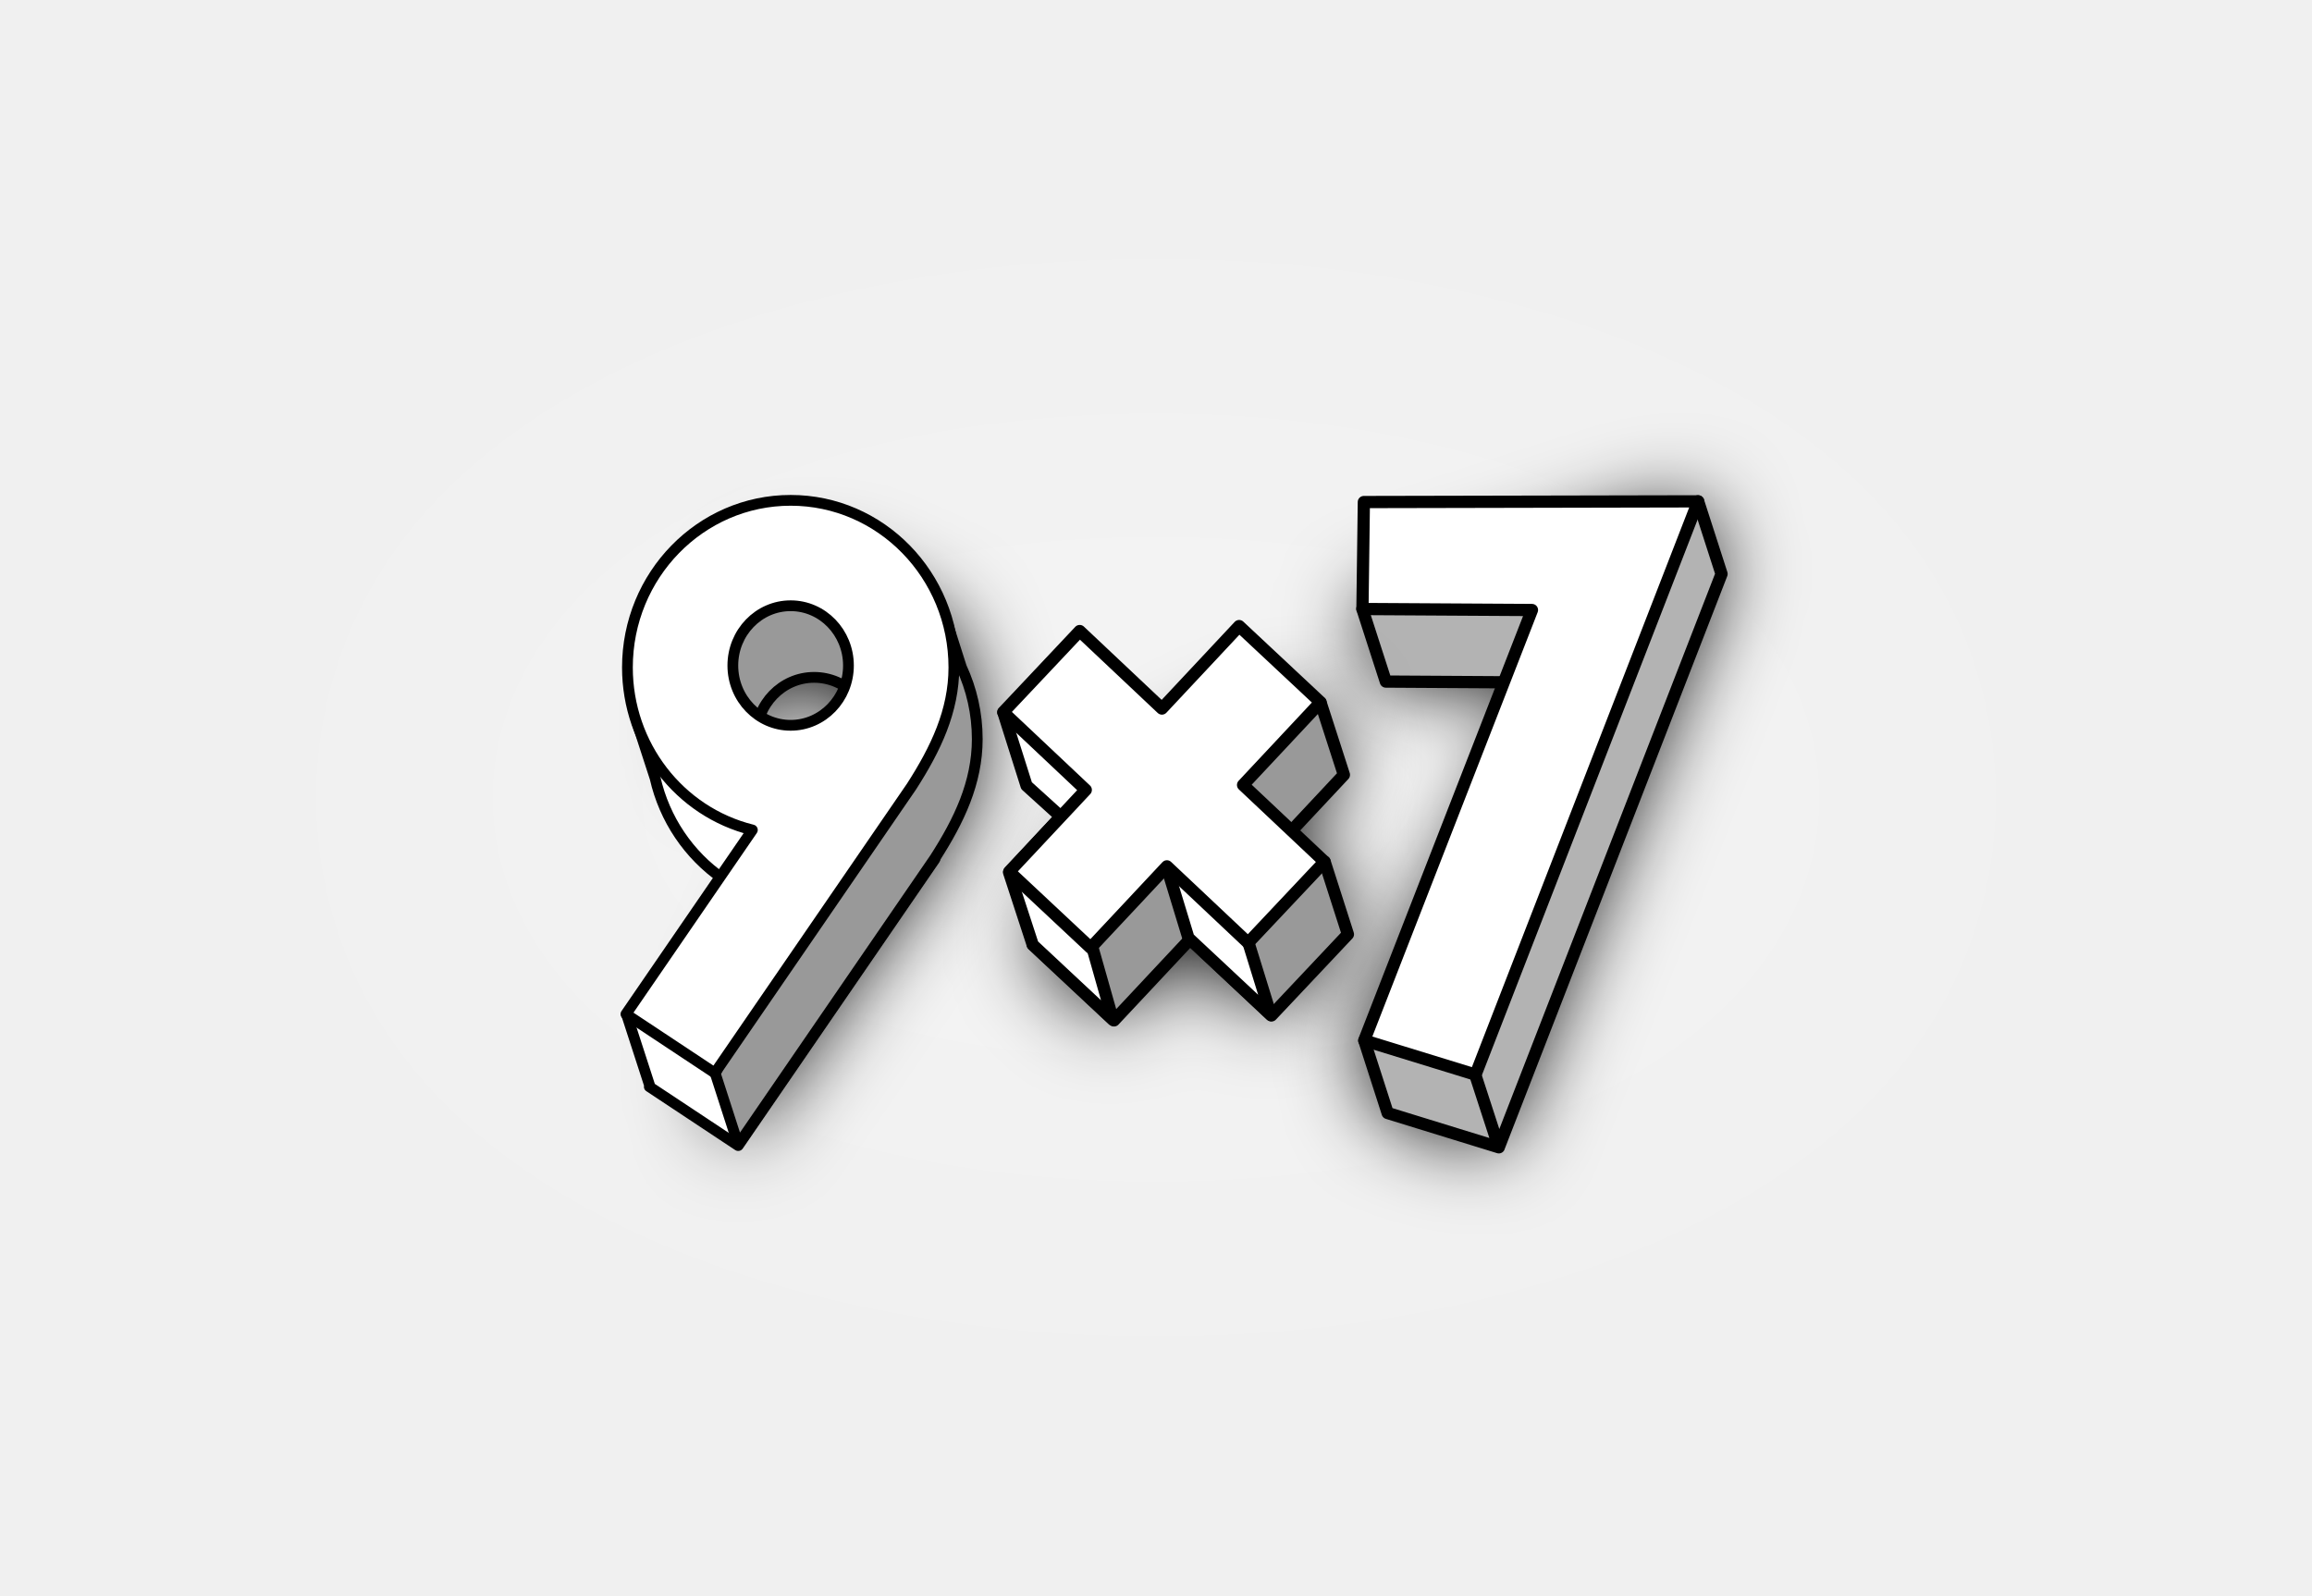
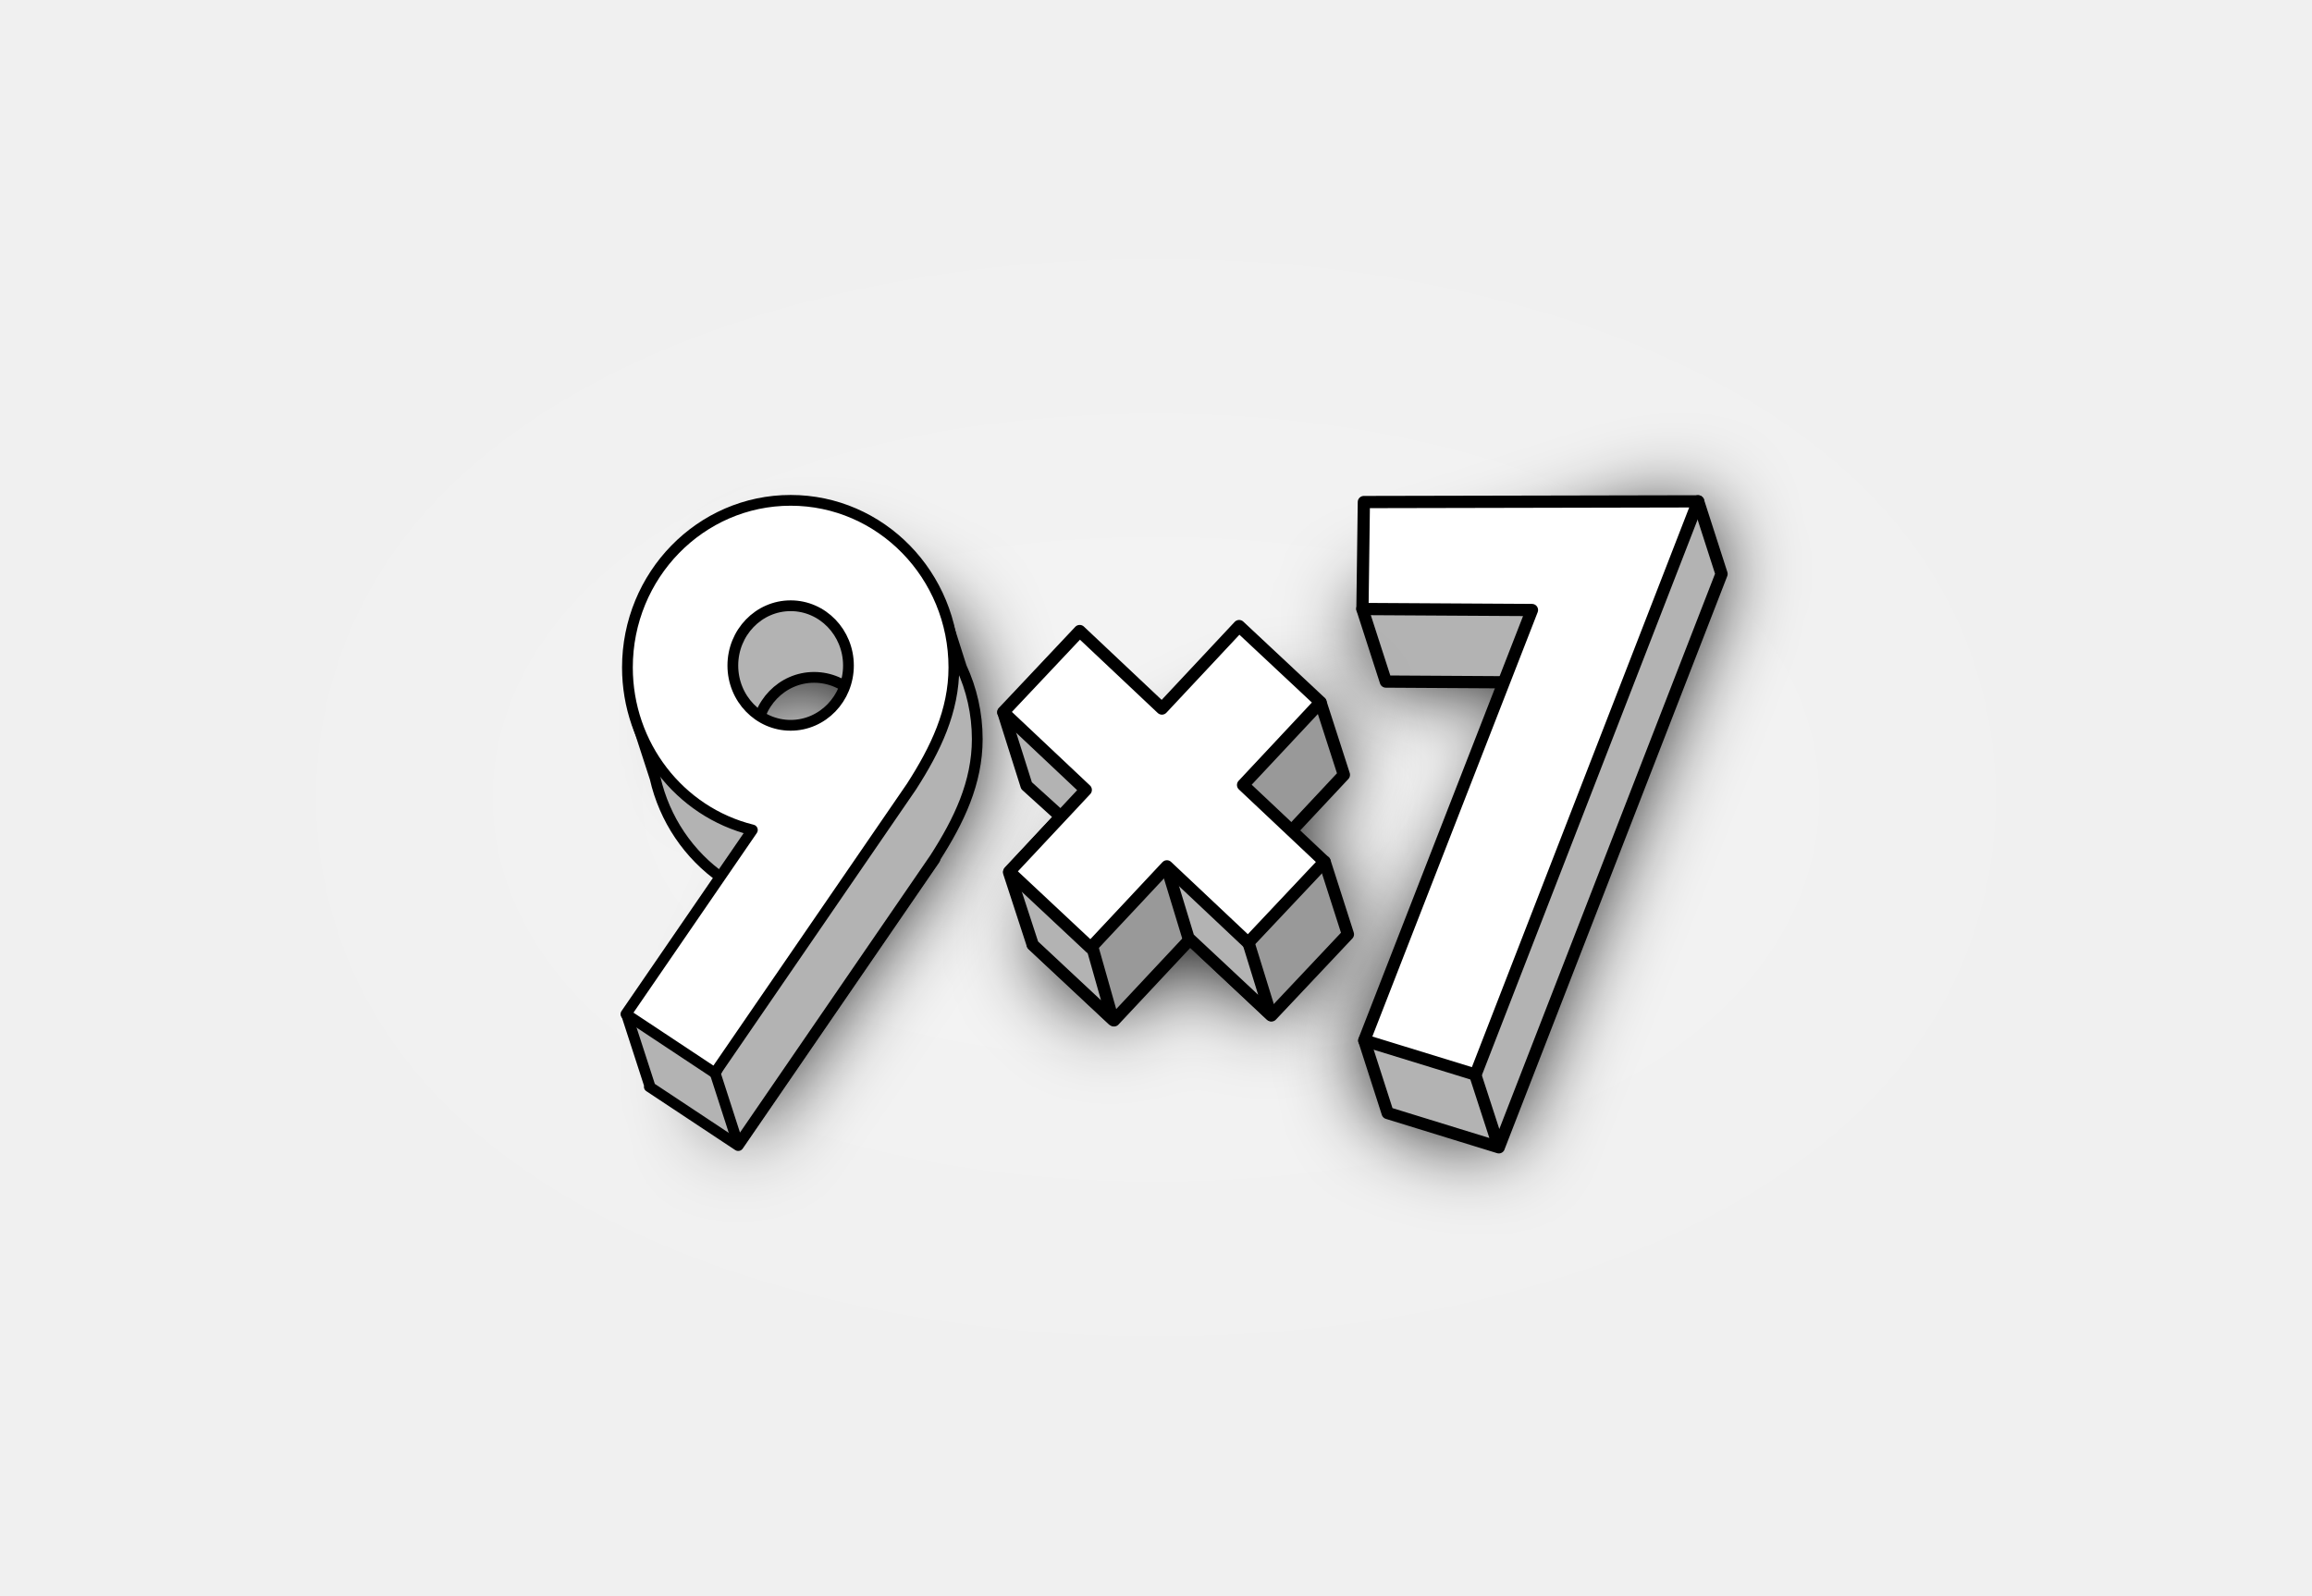
<svg xmlns="http://www.w3.org/2000/svg" width="778.855" height="537.453" viewBox="0 0 206.072 142.201" version="1.1" id="svg5">
  <defs id="defs2">
    <linearGradient id="linearGradient2905">
      <stop style="stop-color:#7f7336;stop-opacity:1;" offset="0" id="stop2903" />
    </linearGradient>
    <filter style="color-interpolation-filters:sRGB" id="filter14816" x="-0.313" y="-0.31" width="1.626" height="1.621">
      <feGaussianBlur stdDeviation="3.664" id="feGaussianBlur14818" />
    </filter>
    <filter style="color-interpolation-filters:sRGB" id="filter14820" x="-0.377" y="-0.172" width="1.753" height="1.345">
      <feGaussianBlur stdDeviation="3.664" id="feGaussianBlur14822" />
    </filter>
    <filter style="color-interpolation-filters:sRGB" id="filter14824" x="-0.275" y="-0.153" width="1.549" height="1.305">
      <feGaussianBlur stdDeviation="3.664" id="feGaussianBlur14826" />
    </filter>
    <filter style="color-interpolation-filters:sRGB" id="filter14840" x="0" y="0" width="1" height="1">
      <feTurbulence type="fractalNoise" numOctaves="3" baseFrequency="1" seed="0" result="result0" id="feTurbulence14830" />
      <feColorMatrix result="result4" values="0" type="saturate" id="feColorMatrix14832" />
      <feComposite in="SourceGraphic" in2="result4" operator="arithmetic" k1="1.25" k2="0.5" k3="0.5" result="result2" id="feComposite14834" k4="0" />
      <feBlend result="result5" mode="normal" in="result2" in2="SourceGraphic" id="feBlend14836" />
      <feComposite in="result5" in2="SourceGraphic" operator="in" result="result3" id="feComposite14838" />
    </filter>
    <filter style="color-interpolation-filters:sRGB" id="filter14840-5" x="0" y="0" width="1" height="1">
      <feTurbulence type="fractalNoise" numOctaves="3" baseFrequency="1" seed="0" result="result0" id="feTurbulence14830-7" />
      <feColorMatrix result="result4" values="0" type="saturate" id="feColorMatrix14832-4" />
      <feComposite in="SourceGraphic" in2="result4" operator="arithmetic" k1="1.25" k2="0.5" k3="0.5" result="result2" id="feComposite14834-5" k4="0" />
      <feBlend result="result5" mode="normal" in="result2" in2="SourceGraphic" id="feBlend14836-1" />
      <feComposite in="result5" in2="SourceGraphic" operator="in" result="result3" id="feComposite14838-7" />
    </filter>
    <filter style="color-interpolation-filters:sRGB" id="filter21985" x="-0.334" y="-0.693" width="1.669" height="2.385">
      <feGaussianBlur stdDeviation="17.206" id="feGaussianBlur21987" />
    </filter>
  </defs>
  <g id="layer1" transform="translate(-3.378656,-21.66915)">
    <ellipse style="opacity:0.268;fill:#ffffff;fill-opacity:1;fill-rule:nonzero;stroke:none;stroke-width:1.09;stroke-linecap:square;stroke-linejoin:round;stroke-opacity:1;filter:url(#filter21985)" id="path21983" cx="106.415" cy="92.77" rx="61.742" ry="29.806" />
    <path style="fill:#000000;fill-opacity:1;fill-rule:nonzero;stroke:none;stroke-width:1.09;stroke-linecap:square;stroke-linejoin:round;stroke-opacity:1;filter:url(#filter14824)" d="m 126.826,120.83 9.91,3.056 -2.122,-6.528 2.119,6.523 19.852,-51.107 -2.083,-6.467 -29.931,9.579 2.094,6.484 15.109,0.089 -17.024,31.919 z" id="path6206-0" />
    <path style="opacity:1;fill:#b3b3b3;fill-opacity:1;fill-rule:nonzero;stroke:#000000;stroke-width:1.09;stroke-linecap:square;stroke-linejoin:round;stroke-opacity:1" d="m 127.062,120.887 9.91,3.056 -2.122,-6.528 2.119,6.523 19.852,-51.107 -2.083,-6.467 -29.931,9.579 2.094,6.484 15.109,0.089 -17.024,31.919 z" id="path6206" />
    <path id="rect3280-8-1-7" style="fill:#000000;fill-opacity:1;fill-rule:nonzero;stroke:none;stroke-width:0.959;stroke-linecap:square;stroke-linejoin:round;stroke-opacity:1;filter:url(#filter14820)" d="m 66.899,117.315 2.043,6.332 17.529,-25.534 c 2.158,-3.357 3.773,-6.729 3.776,-10.612 4e-5,-2.299 -0.509,-4.477 -1.416,-6.421 l -1.4,-4.398 c -4.848,-0.542 -6.72,-4.008 -11.732,-4.084 -8.035,-4e-5 -8.464,13.524 -8.464,13.524 -0.298,6.41 3.361,5.641 3.312,1.202 2.4e-5,-2.943 2.307,-5.329 5.152,-5.329 2.845,-6.6e-5 5.174,2.331 5.174,5.274 -4.596,10.029 -9.306,20.04 -13.974,30.047 z" />
-     <path id="rect3280" style="opacity:1;fill:#ffffff;fill-opacity:1;fill-rule:nonzero;stroke:#000000;stroke-width:0.96;stroke-linecap:square;stroke-linejoin:round;stroke-opacity:1" d="m 98.386,38.455 4.066,3.184 c 2.77,2.6 6.37,4.063 10.041,4.133 l -0.19,14.841 5.301,4.158 1.6e-4,0.075 9.505,-0.012 8e-5,-30.972 c -3.112,-9.255 -19.011,5.134 -28.723,4.593 z" transform="matrix(0.8329266,0.5533836,-0.5659628,0.8244308,0,0)" />
+     <path id="rect3280" style="opacity:1;fill:#b3b3b3;fill-opacity:1;fill-rule:nonzero;stroke:#000000;stroke-width:0.96;stroke-linecap:square;stroke-linejoin:round;stroke-opacity:1" d="m 98.386,38.455 4.066,3.184 c 2.77,2.6 6.37,4.063 10.041,4.133 l -0.19,14.841 5.301,4.158 1.6e-4,0.075 9.505,-0.012 8e-5,-30.972 c -3.112,-9.255 -19.011,5.134 -28.723,4.593 z" transform="matrix(0.8329266,0.5533836,-0.5659628,0.8244308,0,0)" />
    <path id="rect12026-8" style="fill:#000000;fill-opacity:1;fill-rule:nonzero;stroke:none;stroke-width:1.09;stroke-linecap:square;stroke-linejoin:round;stroke-opacity:1;filter:url(#filter14816)" d="M 120.851,84.249 C 97.302,92.967 105.481,94.781 95.182,105.784 l 7.253,6.79 6.798,-7.262 7.236,6.819 6.814,-7.231 -2.075,-6.474 -5.185,-0.368 6.903,-7.375 z" />
-     <path id="rect3280-8-1" style="fill:#999999;fill-opacity:1;fill-rule:nonzero;stroke:#000000;stroke-width:0.959;stroke-linecap:square;stroke-linejoin:round;stroke-opacity:1" d="m 67.135,117.372 2.043,6.332 17.529,-25.534 c 2.158,-3.357 3.773,-6.729 3.776,-10.612 3.9e-5,-2.299 -0.509,-4.477 -1.416,-6.421 L 87.666,76.738 C 82.819,76.196 80.947,72.731 75.935,72.654 c -8.035,-4e-5 -8.464,13.524 -8.464,13.524 -0.298,6.41 3.361,5.641 3.312,1.202 2.4e-5,-2.943 2.307,-5.329 5.152,-5.329 2.845,-6.6e-5 5.174,2.331 5.174,5.274 -4.596,10.029 -9.306,20.04 -13.974,30.047 z" />
+     <path id="rect3280-8-1" style="fill:#b3b3b3;fill-opacity:1;fill-rule:nonzero;stroke:#000000;stroke-width:0.959;stroke-linecap:square;stroke-linejoin:round;stroke-opacity:1" d="m 67.135,117.372 2.043,6.332 17.529,-25.534 c 2.158,-3.357 3.773,-6.729 3.776,-10.612 3.9e-5,-2.299 -0.509,-4.477 -1.416,-6.421 L 87.666,76.738 C 82.819,76.196 80.947,72.731 75.935,72.654 c -8.035,-4e-5 -8.464,13.524 -8.464,13.524 -0.298,6.41 3.361,5.641 3.312,1.202 2.4e-5,-2.943 2.307,-5.329 5.152,-5.329 2.845,-6.6e-5 5.174,2.331 5.174,5.274 -4.596,10.029 -9.306,20.04 -13.974,30.047 z" />
    <path id="rect3280-8" style="fill:#ffffff;fill-opacity:1;fill-rule:nonzero;stroke:#000000;stroke-width:0.959;stroke-linecap:square;stroke-linejoin:round;stroke-opacity:1" d="m 73.85,66.271 c -8.035,-4e-5 -14.549,6.673 -14.548,14.903 0.003,6.882 4.606,12.867 11.137,14.481 l -11.269,16.415 7.924,5.25 17.529,-25.534 c 2.158,-3.357 3.773,-6.729 3.776,-10.612 1.4e-4,-8.231 -6.513,-14.904 -14.548,-14.903 z m 10e-6,9.396 a 5.152,5.329 1.2566475e-6 0 1 5.152,5.329 5.152,5.329 1.2566475e-6 0 1 -5.152,5.329 5.152,5.329 1.2566475e-6 0 1 -5.152,-5.329 5.152,5.329 1.2566475e-6 0 1 5.152,-5.329 z" />
    <path style="fill:#ffffff;fill-opacity:1;fill-rule:nonzero;stroke:#000000;stroke-width:1.09;stroke-linecap:square;stroke-linejoin:round;stroke-opacity:1" d="m 124.977,114.416 9.918,3.051 19.841,-51.107 -29.795,0.063 -0.125,9.535 15.109,0.089 z" id="path6206-5" />
    <path id="rect12026" style="opacity:1;fill:#999999;fill-opacity:1;fill-rule:nonzero;stroke:#000000;stroke-width:1.09;stroke-linecap:square;stroke-linejoin:round;stroke-opacity:1" d="m 121.087,84.305 c -23.548,8.718 -15.369,10.532 -25.669,21.535 l 7.253,6.79 6.798,-7.262 7.236,6.819 6.814,-7.231 -2.075,-6.474 -5.185,-0.368 6.903,-7.375 z" />
-     <path style="opacity:1;fill:#ffffff;fill-opacity:1;fill-rule:nonzero;stroke:#000000;stroke-width:1.09;stroke-linecap:square;stroke-linejoin:round;stroke-opacity:1" d="m 95.429,105.897 -2.107,-6.454 4.613,-4.968 -3.06,-2.772 -2.062,-6.52 c 8.128,3.153 15.712,5.99 21.758,20.245 l 2.077,6.721 -7.342,-6.867 -1.967,-6.46 -6.653,7.097 1.885,6.653 z" id="path14026" />
+     <path style="opacity:1;fill:#b3b3b3;fill-opacity:1;fill-rule:nonzero;stroke:#000000;stroke-width:1.09;stroke-linecap:square;stroke-linejoin:round;stroke-opacity:1" d="m 95.429,105.897 -2.107,-6.454 4.613,-4.968 -3.06,-2.772 -2.062,-6.52 c 8.128,3.153 15.712,5.99 21.758,20.245 l 2.077,6.721 -7.342,-6.867 -1.967,-6.46 -6.653,7.097 1.885,6.653 z" id="path14026" />
    <path id="rect12026-7" style="fill:#ffffff;fill-opacity:1;fill-rule:nonzero;stroke:#000000;stroke-width:1.09;stroke-linecap:square;stroke-linejoin:round;stroke-opacity:1" d="m 113.824,77.48 -6.88,7.35 -7.33,-6.908 -6.814,7.231 7.355,6.931 -6.82,7.286 7.253,6.79 6.798,-7.262 7.236,6.819 6.814,-7.231 -7.26,-6.842 6.903,-7.375 z" />
  </g>
</svg>
